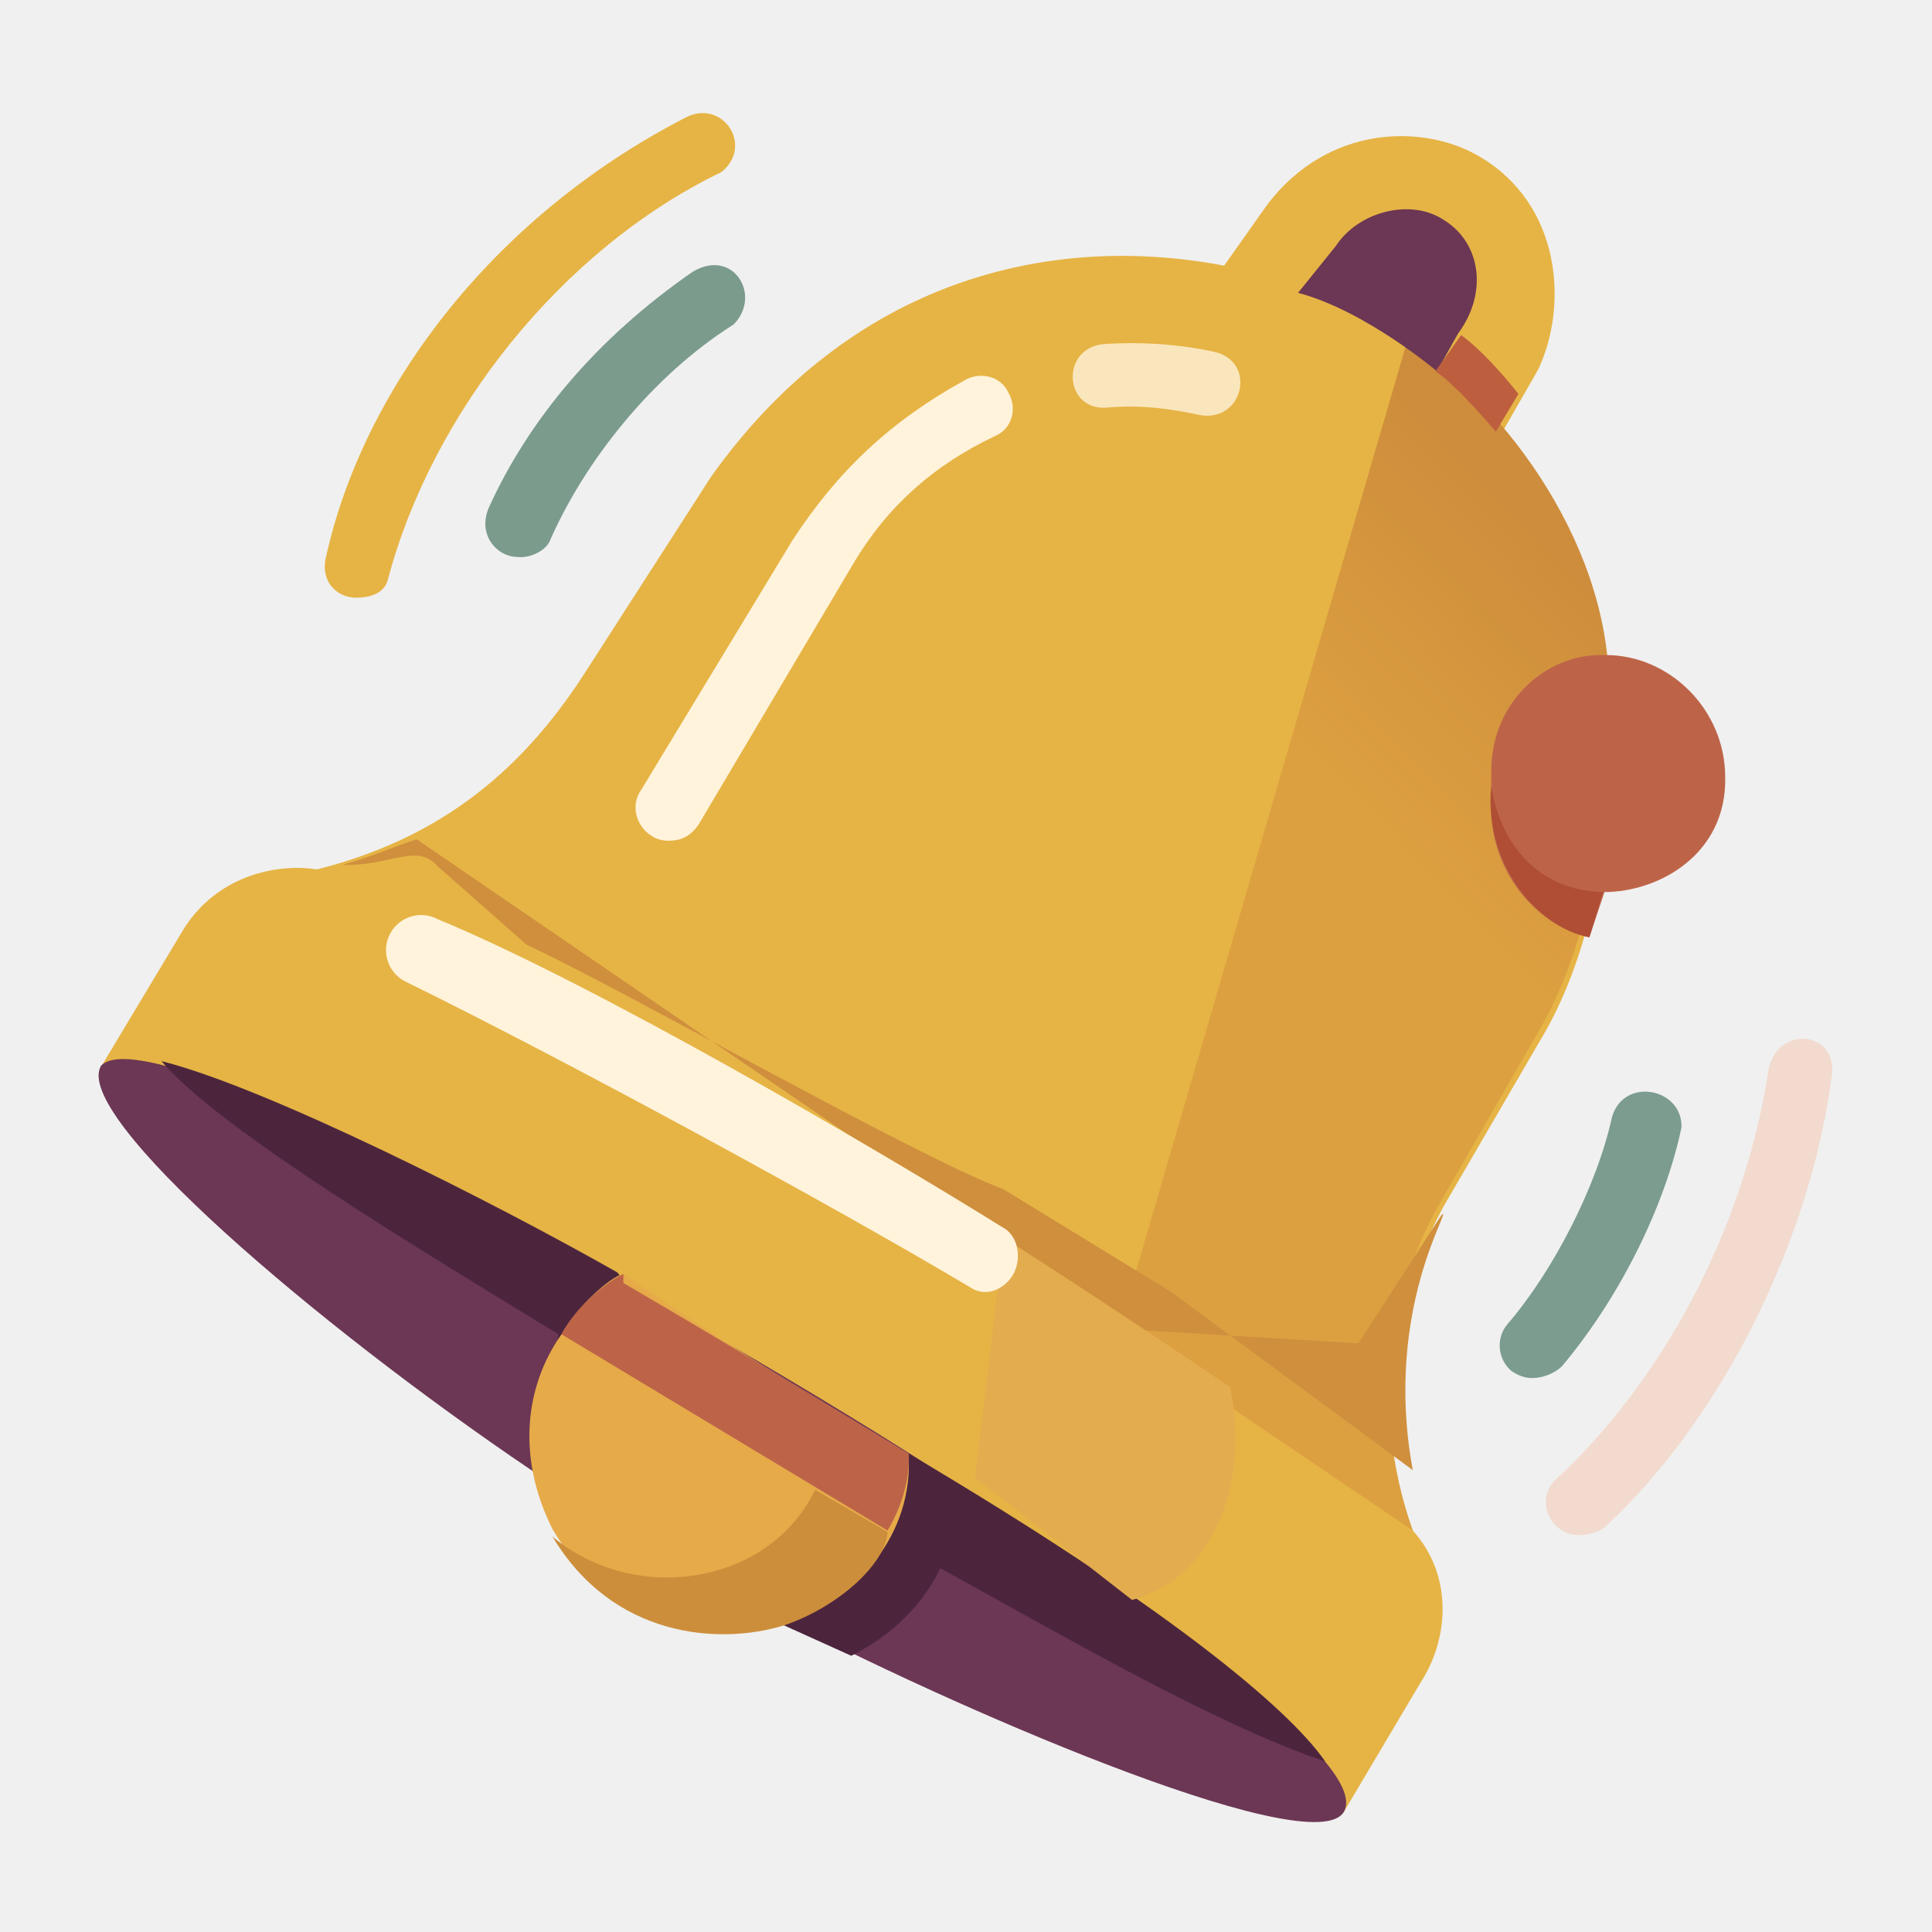
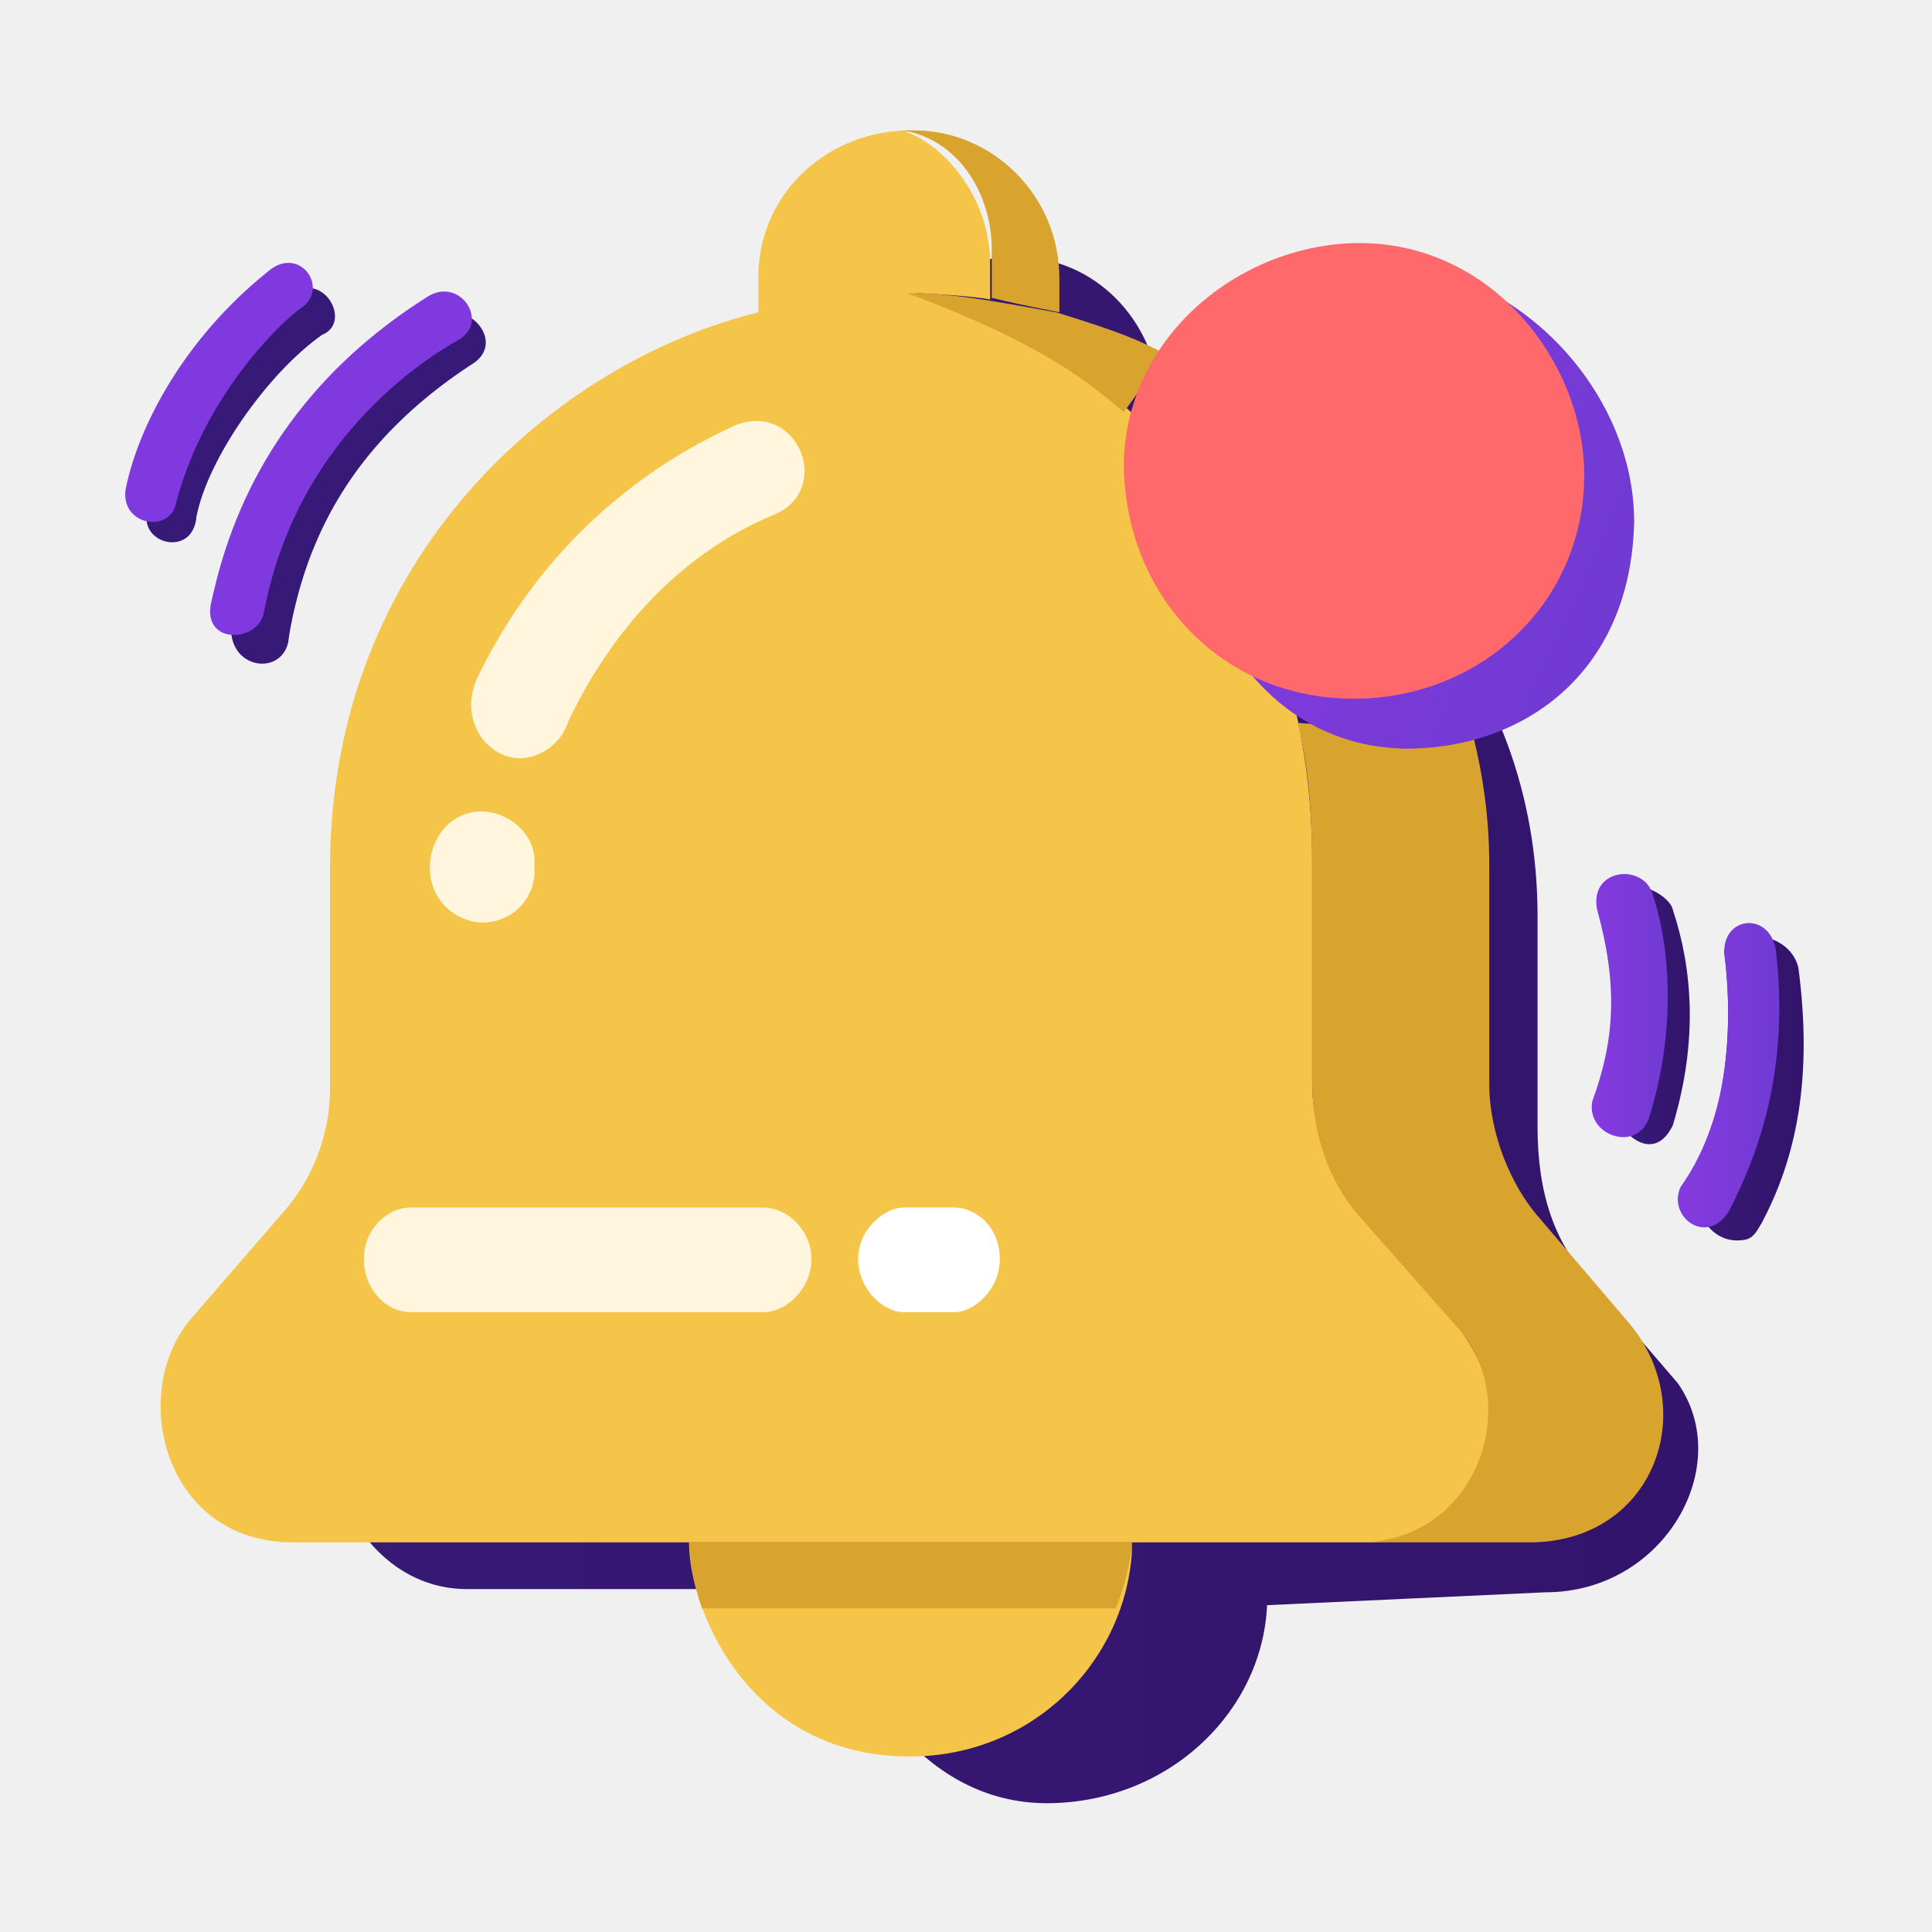
- <svg xmlns="http://www.w3.org/2000/svg" viewBox="0 0 128 128">
-   <path d="m97.9 10.3c-3.7-2.1-9.9-2-13.9 3.2l-2.9 4.1c-11.5-2.2-24.7 0.9-34 14l-8.3 12.9c-4.6 7.2-10.3 11.2-17.8 13.1-2.5-0.4-6.5 0.3-8.8 3.9l-5.4 9 82.2 49.6 5.1-8.6c1.9-2.9 2.2-7.1-0.5-10.1-2.1-4.8-2.6-12.7 2-21.4l6.4-11c5.5-9 7.5-27.5-2.8-39.8l2.7-4.7c2-4.2 1.6-11-4-14.2z" fill="#E6B445" />
-   <linearGradient id="a" x1="101.2" x2="81.34" y1="25.7" y2="44.86" gradientUnits="userSpaceOnUse">
-     <stop stop-color="#CE8D3C" offset=".225" />
-     <stop stop-color="#DDA040" offset="1" />
+ <svg xmlns="http://www.w3.org/2000/svg" viewBox="0 0 120 120">
+   <style type="text/css">.cls-0 {fill:#FBFCFF;}
+ .cls-1 {fill:url(#SVGID_1_);}
+ .cls-2 {fill:#F4C549;}
+ .cls-3 {fill:#D8A42E;}
+ .cls-4 {fill:#FFF6DD;}
+ .cls-5 {fill:#FFFFFF;}
+ .cls-6 {fill:url(#SVGID_2_);}
+ .cls-7 {fill:#FF696B;}
+ .cls-8 {fill:url(#SVGID_3_);}
+ .cls-9 {fill:url(#SVGID_4_);}
+ .cls-10 {fill:url(#SVGID_5_);}
+ .cls-11 {fill:url(#SVGID_6_);}</style>
+   <linearGradient id="SVGID_1_" x1="12.92" x2="106.3" y1="58.48" y2="58.48" gradientUnits="userSpaceOnUse">
+     <stop stop-color="#371A77" offset="0" />
+     <stop stop-color="#33146C" offset="1" />
  </linearGradient>
-   <path d="m93.2 22.7c5.8 3.4 13.3 12.8 13.4 22.7s-1.6 17.8-4.7 23l-6.5 11.3c-2.9 5.1-4.9 12.9-1.8 21.7l-19.5-13.2 19.1-65.5z" fill="url(#a)" />
-   <path d="m86 19.4 2.5-3.1c1.5-2.3 5-3.2 7.2-1.7 2.4 1.5 2.9 4.8 0.9 7.5l-1.4 2.5s-4.7-4-9.2-5.2z" fill="#6C3754" />
-   <path d="m96.8 22.2-1.7 2.4c1.4 0.9 4 4 4 4l1.5-2.5s-2-2.6-3.8-3.9z" fill="#BD5F3F" />
-   <path d="m6.7 70.6c-2 3.3 14.3 17.2 28.5 26.8l17 10c12.6 6.5 35.5 16.2 36.9 12.5 1.5-3.7-16.7-15.8-28.2-23.2-14.1-9-50.6-29.8-54.2-26.1z" fill="#6C3754" />
-   <path d="m56.4 109.7c2.6-1.3 4.7-3.3 5.9-5.8 8 4.4 18.3 10.4 25.5 12.8-2.5-3.6-10.7-10.4-27.6-20.4l-11.2-1.4-8.1-10.6c-8.1-4.6-23.1-12.2-30.2-14 3.7 4.5 18.3 13.2 26.3 18.1l-1.7 9.1c1.3 0.8 6.4 5.5 10.7 7.5" fill="#4C253D" />
-   <path d="m27.6 55.6c-1.5 0.5-3.1 1.2-4.9 1.7 3.2 0.1 4.9-1.5 6.3 0.1l5.9 5.2c6.5 3 25.3 13.8 31.6 16.2l11.1 6.8 16 11.8c-2-10.8 2.8-17.7 1.9-16.9l-5.5 8.5-14.9-0.9-47.5-32.5z" fill="#CF8F3D" />
-   <path d="m37.2 88.4c-2.4 3.4-3 8.1-0.6 12.9 3.4 5.8 9.7 7.9 15.4 6.3 4.9-1.7 8.5-6 8.2-11.2-2.8-1.8-10.5-6.2-18.9-12-0.9 0.2-3.1 2.2-4.1 4z" fill="#E6AA49" />
-   <path d="m36.6 101.8c4 6.7 11 7.2 15.3 5.9 3.6-1.2 6.8-4.1 6.9-6.2l-4.8-2.8c-3 6.3-11.9 7.7-17.4 3.1z" fill="#CD8E3B" />
-   <path d="m75 106c5.1-1.3 7.9-7.4 6.5-14.1-3.4-2.3-8.6-5.8-15-9.9l-1.9 15.9 10.4 8.1z" fill="#E3AC4E" />
-   <path d="m41.3 84.4c-1.4 0.7-3.2 2.3-4.1 4l21.6 13c1.1-1.8 1.5-3.8 1.4-5.1-2.8-1.7-11.2-6.8-18.9-11.3v-0.6z" fill="#BD6448" />
-   <path d="m65.3 85.6c-0.4 0-0.7-0.1-1-0.3-9.4-5.6-27.3-15.3-37.5-20.3a2.1 2.1 0 0 1 2.2-4.1c10.2 4.2 28.9 15.1 37.4 20.4 1 0.5 1.3 1.9 0.8 3-0.4 0.8-1.2 1.3-1.9 1.3zm-21-29.9c-0.4 0-0.8-0.1-1.1-0.3-1-0.6-1.5-2-0.7-3.1l10-16.5c3-4.6 6.5-7.9 11.4-10.6 1-0.6 2.4-0.3 2.9 0.8 0.6 1 0.3 2.4-0.9 2.9-4 1.9-7.1 4.6-9.4 8.5l-10.2 17.2c-0.6 0.9-1.3 1.1-2 1.1z" fill="#FFF3DB" />
-   <path d="m73.4 27c2.2-0.2 4.3 0.1 6.1 0.5 2.9 0.5 3.8-3.6 0.9-4.2-1.8-0.4-4.4-0.7-7.3-0.5-2.9 0.3-2.6 4.5 0.3 4.2z" fill="#FFF3DB" opacity=".8" />
-   <path d="m106.4 43.4h-0.4c-3.6 0-7.2 3.1-7.2 7.7v2.5c0 3.9 2.7 7.6 6.5 8.5l1-3c3.6 0 8.1-2.5 8-7.6 0-4.5-3.7-8.1-7.9-8.1z" fill="#BD6448" />
-   <path d="m98.8 52.1c-0.5 4.8 2.8 9.3 6.5 10l0.9-3c-4.3-0.1-6.8-3.2-7.4-7z" fill="#AF4E35" />
-   <path d="m104.6 101.7c-0.6 0-1.1-0.2-1.6-0.7-0.8-0.9-0.8-2.2 0.1-3 6.6-6.1 12.4-16 14.1-27.3 0.7-2.7 4.3-2.4 4.2 0.3-1.4 11.2-7.4 23.1-15.1 30.2-0.6 0.4-1.2 0.5-1.7 0.5z" fill="#F2DACE" />
-   <path d="m101.5 91.3c-0.5 0-1-0.2-1.4-0.5-0.9-0.8-1-2.2-0.2-3.1 3-3.5 5.9-9.1 6.9-13.7 0.8-2.7 4.7-1.9 4.6 0.7-1 4.8-3.8 10.9-7.9 15.8-0.5 0.5-1.3 0.8-2 0.8z" fill="#7B9C8E" />
-   <path d="m23.6 39.6c-1.3 0-2.4-1.1-2-2.7 2.4-10.9 10.8-22.4 23.8-29.1 2.4-1.3 4.6 1.8 2.4 3.6-10.6 5.1-19.2 16-22.1 27-0.2 0.8-1 1.2-2.1 1.2z" fill="#E6B445" />
-   <path d="m34.3 36.9c-1.4 0-2.7-1.5-1.9-3.3 2.6-5.7 7-11.1 13.5-15.6 2.7-1.6 4.6 1.6 2.7 3.5-5.4 3.4-9.9 9.1-12.2 14.4-0.3 0.6-1.3 1.1-2.1 1z" fill="#7B9B8D" />
-   <path d="m-3-11" fill="#7B9C8E" />
-   <path d="m-3-3" fill="#E6B445" />
+   <path class="cls-1" d="m95.5 70v-13.1c0-15.2-10.4-26.3-23.5-29.9v-2c0-4.7-3.7-8.8-8.3-9h-1c-4.8 0-8.7 3.9-8.7 8.8v2.2c-13.1 3.6-23.5 15.2-23.8 29.9v13.1c0 2.7-1 5.4-2.8 7.4l-5.3 6.1c-4.1 4.9-0.5 15.2 6.9 15.2h23.1c0.5 6 5.4 13.3 12.9 13.3s13.4-5.6 13.7-12.3l17.3-0.8c7.4 0 11.8-7.9 8.2-13l-5.5-6.4c-2.1-2.3-3.2-5.3-3.2-9.5z" />
+   <path class="cls-2" d="m56.5 8.1c-4.8 0-9.3 3.6-9.4 9v2.3c-12.6 3.1-26.6 15.2-26.6 34.5v13.7c0 2.9-1.1 5.7-3 7.8l-5.8 6.7c-3.7 4.7-1.4 13.7 6.5 13.7h66.8c7.4 0 10.1-8 5.3-13.7l-5.8-6.9c-1.6-2.1-3-4.7-3-8v-13.8c0-17.4-10.5-32.2-25.2-35.2 1.2 0 4.2 0.2 5.2 0.4v-2c0.1-4.3-2.9-7.6-5.2-8.4l0.2-0.1z" />
+   <path class="cls-3" d="m56.3 18.2c3.2 0 6.4 0.7 9.3 1.2 3.9 1.2 5.1 1.7 6.8 2.6l-2.6 3.6c-1.9-1.6-4.8-4.2-13.5-7.4z" />
+   <path class="cls-3" d="m80.6 44.9c0.7 2.7 0.9 6 0.9 8.9v13.4c0 3.3 1.1 6.2 2.8 8.2l6 6.8c4.5 4.6 1.6 13.6-5.9 13.6h10.6c7.7 0 10.7-8.2 6.2-13.6l-5.8-6.8c-1.5-1.8-2.9-4.9-2.9-8.1v-13.6c0-2.9-0.4-5.6-1-8l-10.9-0.8z" />
+   <path class="cls-2" d="m42.8 95.8c0 4.3 3.8 13.3 13.7 13.3 7.6 0 13.3-5.8 13.8-12.6v-0.7h-27.5z" />
+   <path class="cls-3" d="m42.8 95.8c0.1 1.2 0.2 2.3 0.8 4.1h25.7c0.6-1.4 1-3.4 1-4.1h-27.5z" />
+   <path class="cls-3" d="m56.1 8.1c3.5 0.6 5.5 4 5.5 7.4v3c2.5 0.6 3.3 0.7 4.2 0.9v-2.1c0-5.2-4.2-9.2-9-9.2h-0.7z" />
+   <path class="cls-4" d="m32.3 47.1c-2 0-3.8-2.3-2.7-4.9 3.1-6.5 8.4-12.3 16.1-15.8 3.9-1.5 6.1 4.1 2.3 5.6-4.8 2-9.5 6.1-12.7 12.8-0.5 1.6-2 2.3-3 2.3z" />
+   <path class="cls-4" d="m30 57.3c-1.6 0-3.3-1.3-3.3-3.4v-0.2c0.1-1.8 1.4-3.3 3.2-3.3 1.6 0 3.3 1.3 3.3 3.1v0.4c0.1 2-1.5 3.4-3.2 3.4z" />
+   <path class="cls-4" d="m47.4 81.5h-21.9c-1.5 0-2.9-1.4-2.9-3.3s1.5-3.2 2.9-3.2h21.9c1.5 0 3 1.4 3 3.2s-1.5 3.3-3 3.3z" />
+   <path class="cls-5" d="m59.3 81.5h-3.2c-1.2 0-2.8-1.4-2.8-3.3s1.7-3.2 2.8-3.2h3.2c1.2 0 2.8 1.1 2.8 3.2 0 1.9-1.6 3.3-2.8 3.3z" />
+   <linearGradient id="SVGID_2_" x1="73.96" x2="100.8" y1="26.61" y2="38.62" gradientUnits="userSpaceOnUse">
+     <stop stop-color="#853AE0" offset="0" />
+     <stop stop-color="#703AD2" offset="1" />
+   </linearGradient>
+   <path class="cls-6" d="m87.1 16.5c-8.1-1-14.1 4.6-14.6 9.5 0 7.1 3.4 20.1 14.6 20.5 7.4 0.1 14.2-4.6 14.4-14.1 0-7.8-6.7-15.2-14.4-15.9z" />
+   <path class="cls-7" d="m84.1 15.1c-7.2 0.2-14.1 5.8-14.3 13.6 0 8.2 6 14.7 14.3 14.7 7.8 0 14.3-5.9 14.3-13.9 0-7-5.8-14.6-14.3-14.4z" />
+   <linearGradient id="SVGID_3_" x1="104.2" x2="111.9" y1="67.35" y2="67.35" gradientUnits="userSpaceOnUse">
+     <stop stop-color="#371A77" offset="0" />
+     <stop stop-color="#33146C" offset="1" />
+   </linearGradient>
+   <path class="cls-8" d="m107.1 59.2c0.7 5.2-0.2 10.5-1.8 13.7-0.5 1 0.4 4.6 3.1 4.1 0.5-0.1 0.7-0.5 1-1 2.2-4.1 3.2-9.1 2.3-15.9-0.6-2.5-4.7-2.5-4.6-0.9z" />
+   <linearGradient id="SVGID_4_" x1="101.2" x2="104.8" y1="63.72" y2="63.72" gradientUnits="userSpaceOnUse">
+     <stop stop-color="#371A77" offset="0" />
+     <stop stop-color="#33146C" offset="1" />
+   </linearGradient>
+   <path class="cls-9" d="m100.3 56.4c1.2 4.6 1 8.5 0 11.5-0.6 1.7 2.2 4.9 3.6 2 1.6-5.3 1.2-9.8 0-13.4-0.2-1-3.2-2.6-3.6-0.1z" />
+   <linearGradient id="SVGID_5_" x1="104.2" x2="110.5" y1="66.68" y2="66.68" gradientUnits="userSpaceOnUse">
+     <stop stop-color="#853AE0" offset="0" />
+     <stop stop-color="#703AD2" offset="1" />
+   </linearGradient>
+   <path class="cls-10" d="m107.1 59.2c0.4 3.3 0.7 9.7-2.7 14.5-0.9 1.8 1.6 3.8 3 1.5 1.7-3.3 3.8-8.6 2.9-16.2-0.4-2.4-3.3-2.1-3.2 0.2z" />
+   <linearGradient id="SVGID_6_" x1="98.79" x2="103.7" y1="62.91" y2="62.91" gradientUnits="userSpaceOnUse">
+     <stop stop-color="#853AE0" offset="0" />
+     <stop stop-color="#703AD2" offset="1" />
+   </linearGradient>
+   <path class="cls-11" d="m99.2 56.5c1.3 4.7 1.1 8.1-0.3 11.9-0.4 2.1 2.7 3.2 3.5 1.1 1.6-5 1.5-10.3 0.2-14.1-0.7-1.8-3.9-1.4-3.4 1.1z" />
+   <path d="m9.1 32.1c0.8-4.1 3.7-10 8.8-13.6 2-2 4.1 1.5 2.1 2.3-3.4 2.4-7.1 7.7-7.8 11.3-0.2 2.4-3.2 1.8-3.1 0z" fill="#371a77" />
+   <path d="m14.4 38.5c0.6-3.5 2.6-12.1 12.2-18.5 2-1.9 4.9 1 2.9 2.5-4.5 2.9-8 6.6-10 11.5-1 2.4-1.5 5-1.6 5.9-0.5 2.2-4 1.6-3.5-1.4z" fill="#371a77" />
+   <path d="m7.8 30.4c0.8-4 3.7-9.4 8.8-13.5 2-1.8 4 1.1 2 2.3-1.6 1.2-6.1 5.8-7.7 12.2-0.5 1.7-3.4 1.2-3.1-1z" fill="#7f39de" />
+   <path d="m13.1 37.5c0.8-3.6 3-12.5 13.5-19.1 2-1.2 3.8 1.6 1.9 2.7-2.5 1.4-10.1 6.4-12.1 16.9-0.3 1.9-3.8 2.1-3.3-0.5z" fill="#7f39de" />
</svg>
